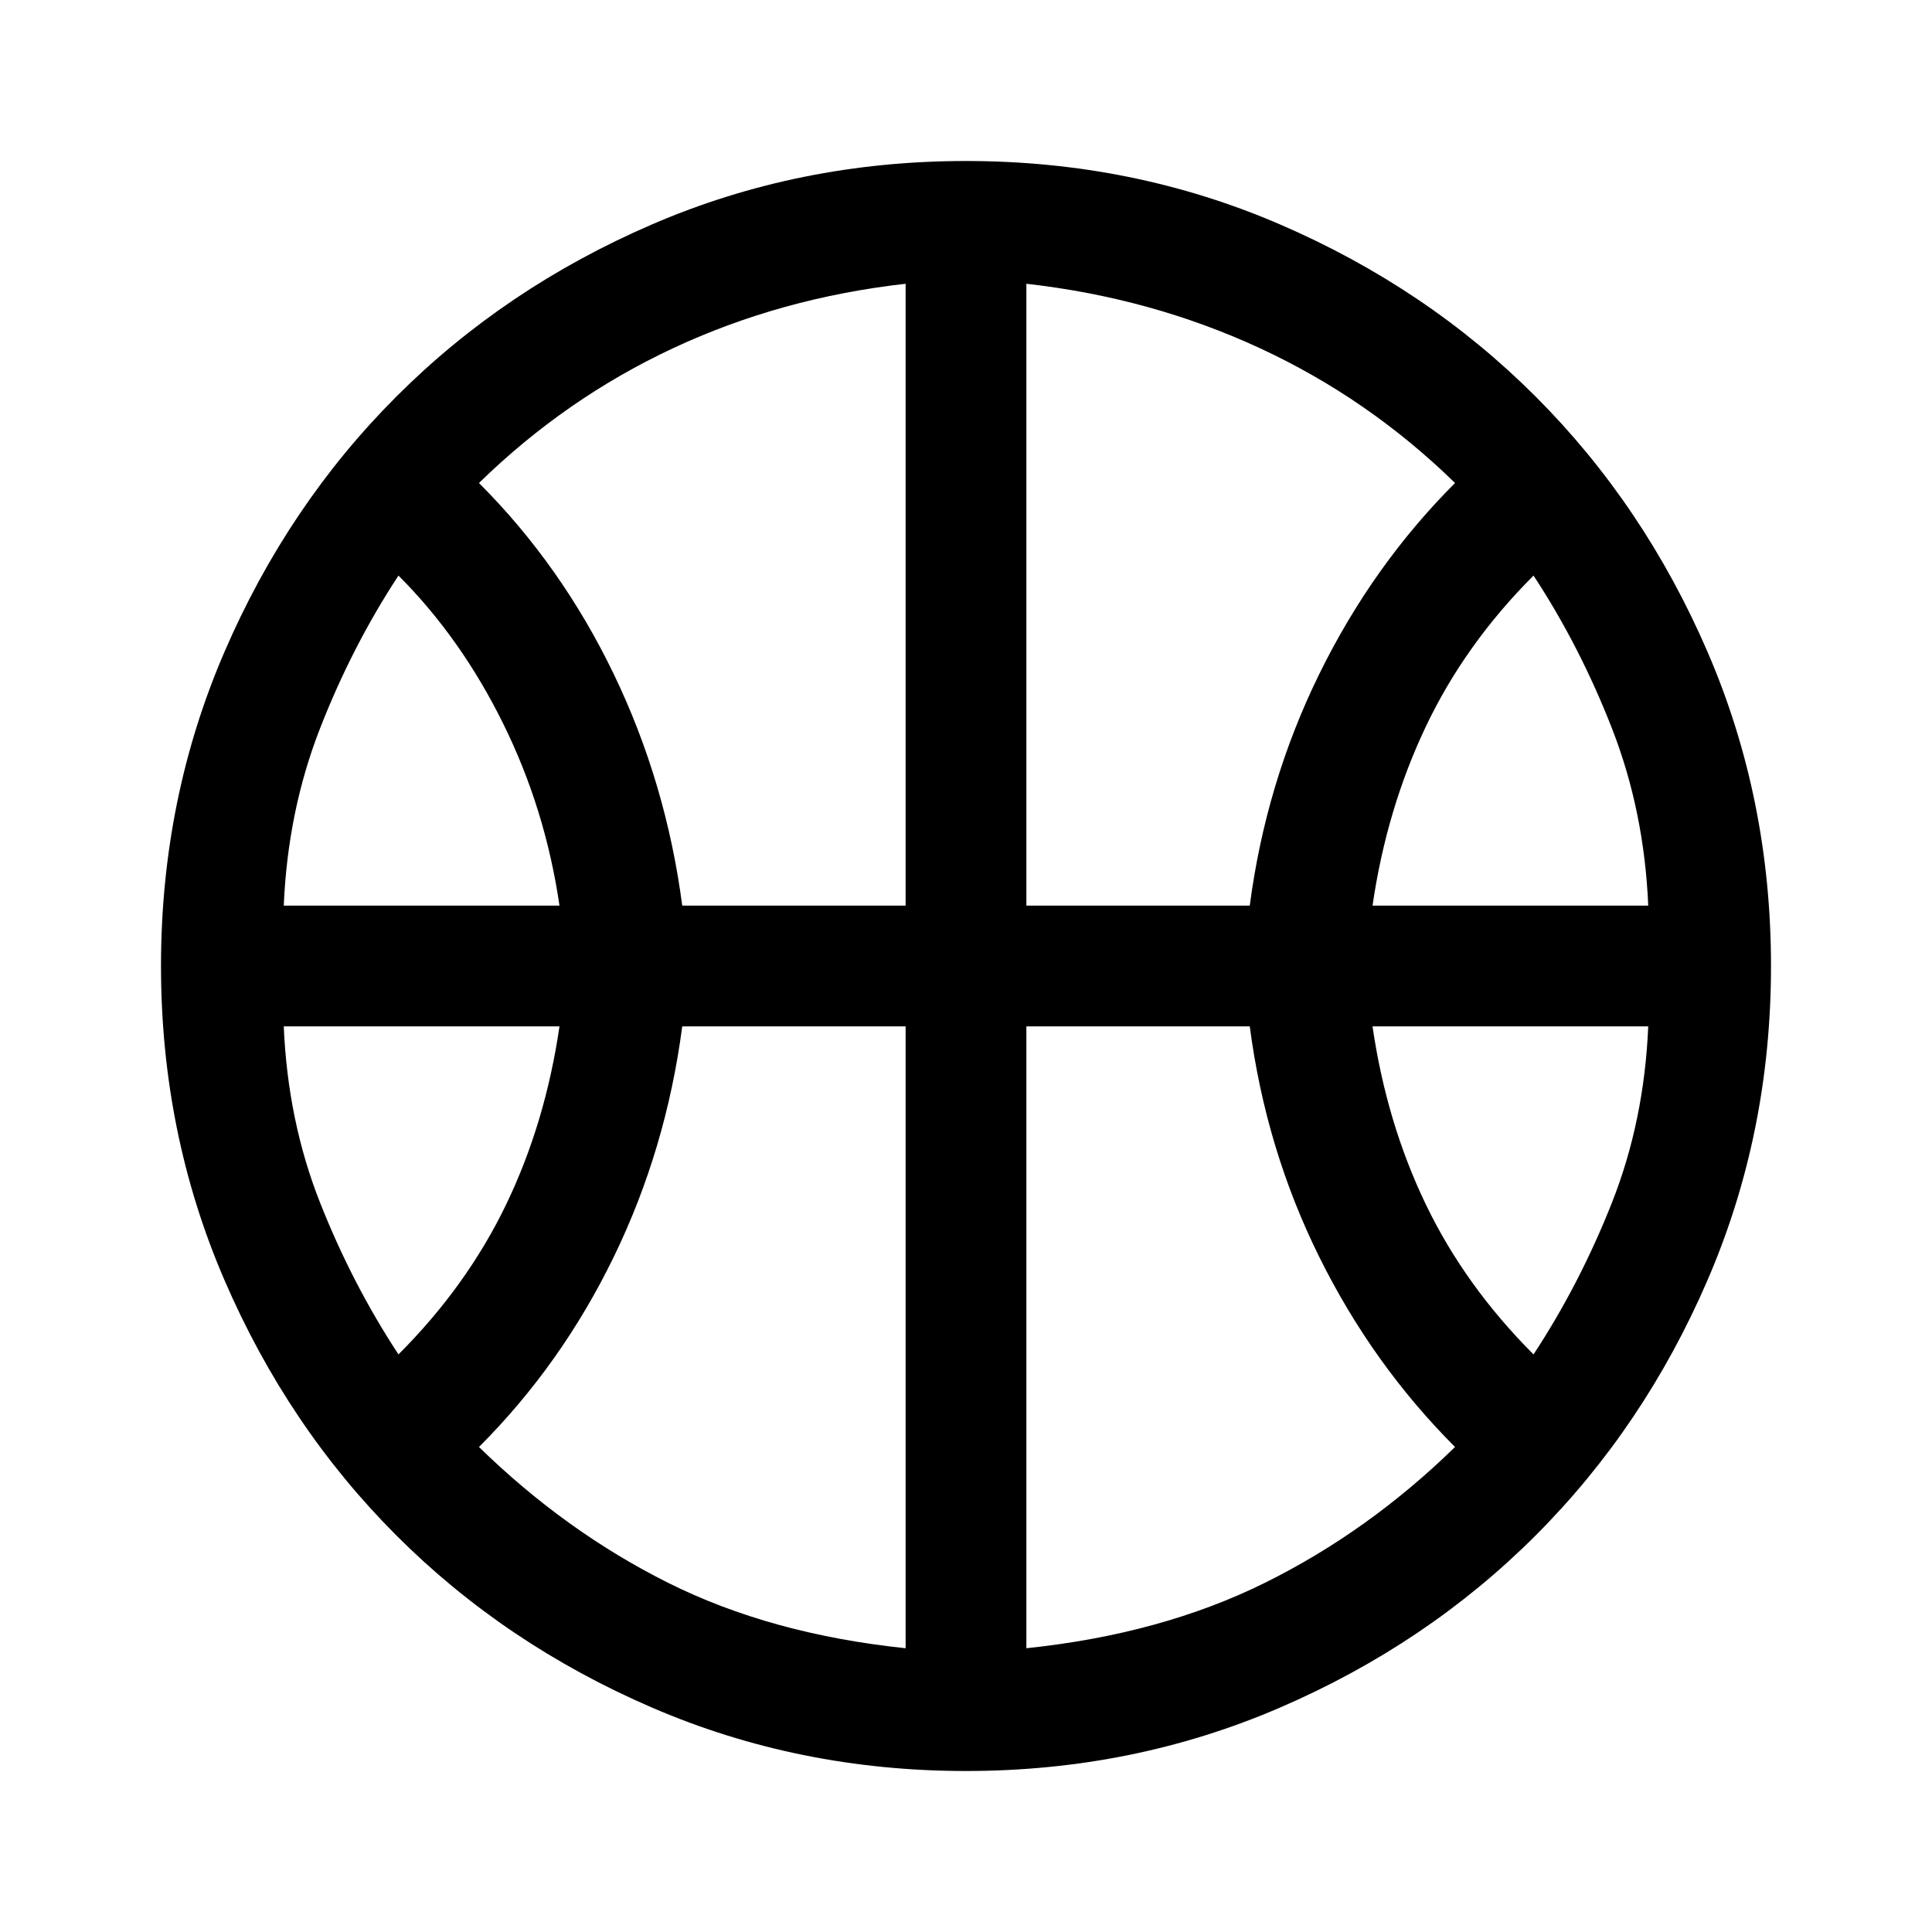
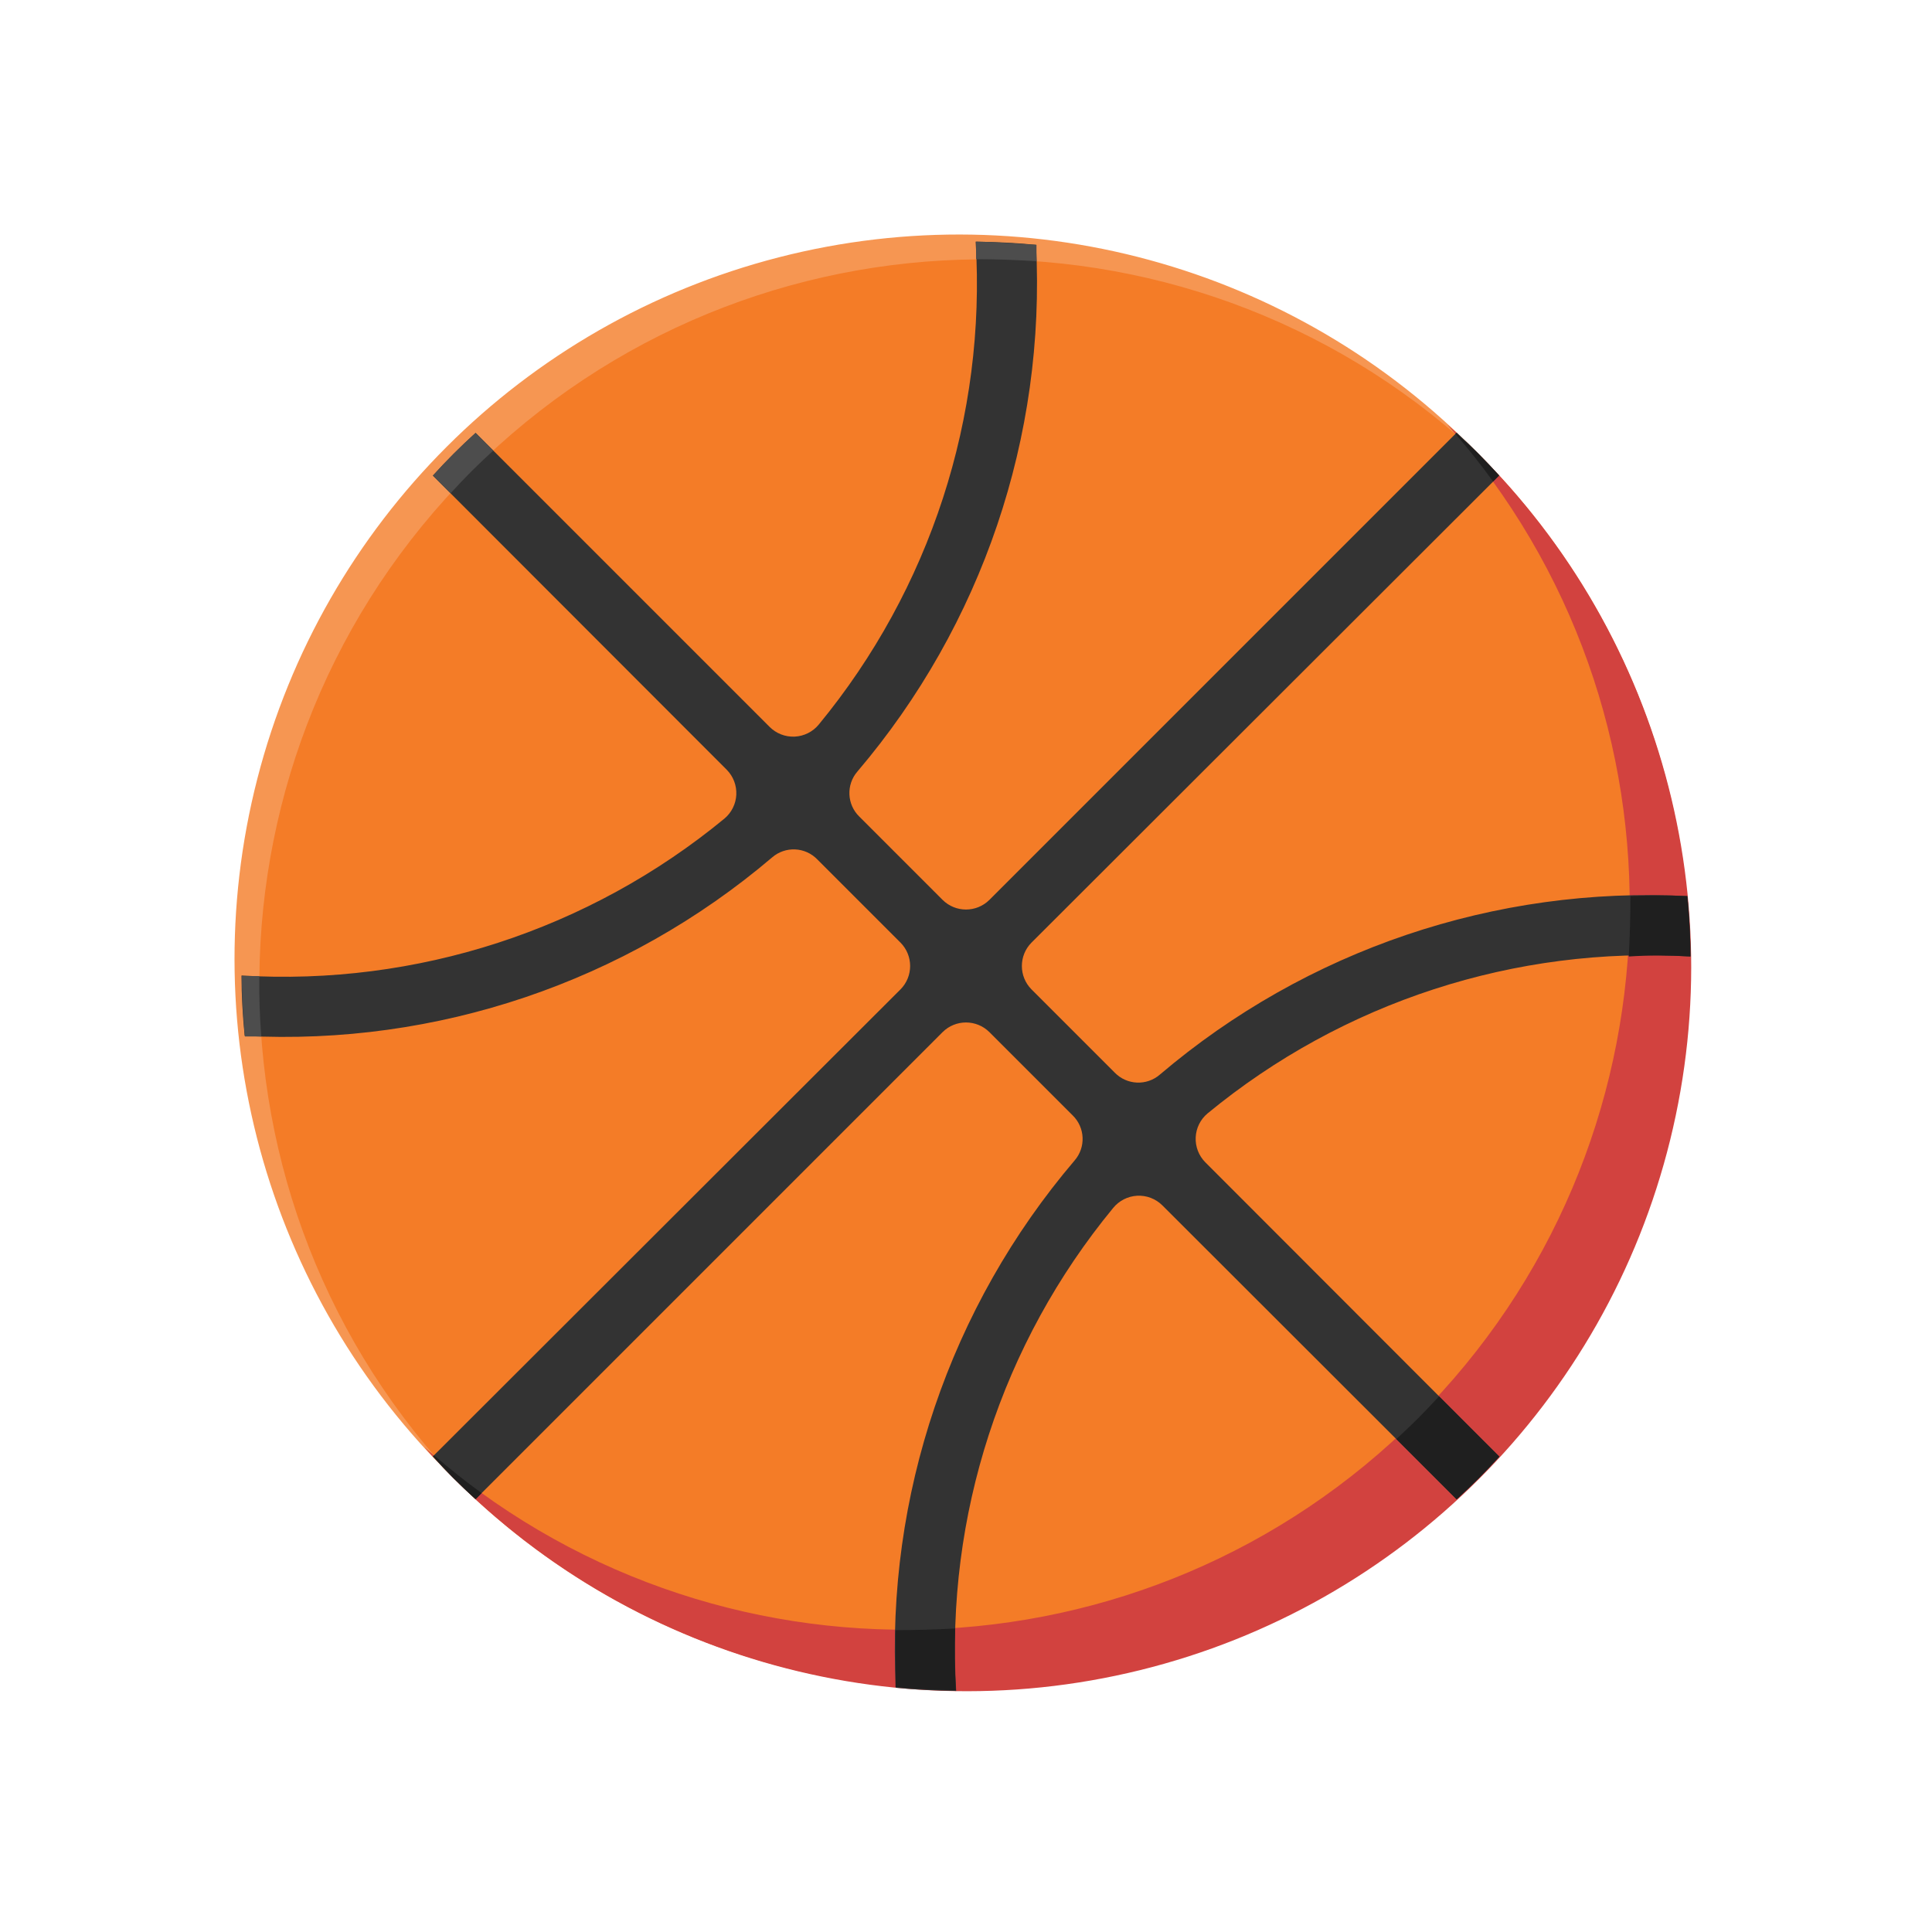
- <svg xmlns="http://www.w3.org/2000/svg" height="48" width="48">
-   <path d="M7.05 22.5h6.85q-.35-2.4-1.4-4.525-1.05-2.125-2.6-3.675-1.15 1.75-1.95 3.8t-.9 4.4Zm27.05 0h6.85q-.1-2.35-.9-4.4-.8-2.05-1.95-3.8-1.7 1.7-2.675 3.75-.975 2.05-1.325 4.45ZM9.9 33.65q1.7-1.7 2.675-3.725Q13.55 27.9 13.9 25.5H7.05q.1 2.35.9 4.375T9.9 33.65Zm28.2 0q1.15-1.75 1.95-3.775t.9-4.375H34.1q.35 2.4 1.325 4.425T38.1 33.65ZM16.95 22.5h5.55V7.05q-3.1.35-5.775 1.6Q14.05 9.9 11.9 12q2.05 2.05 3.35 4.75 1.3 2.7 1.7 5.75Zm8.55 0h5.55q.4-3.05 1.725-5.75Q34.1 14.05 36.15 12 34 9.9 31.3 8.65q-2.7-1.25-5.8-1.6Zm-3 18.45V25.5h-5.55q-.4 3.05-1.7 5.725-1.3 2.675-3.35 4.725 2.15 2.1 4.7 3.375 2.55 1.275 5.9 1.625Zm3 0q3.35-.35 5.925-1.625Q34 38.05 36.15 35.95q-2.05-2.05-3.375-4.725Q31.45 28.55 31.05 25.5H25.5ZM24 24.25ZM24 44q-4.15 0-7.8-1.575-3.65-1.575-6.35-4.275-2.7-2.7-4.275-6.35Q4 28.15 4 24t1.575-7.8Q7.15 12.55 9.85 9.85q2.7-2.7 6.35-4.275Q19.85 4 24 4t7.8 1.575q3.65 1.575 6.35 4.275 2.7 2.7 4.275 6.35Q44 19.85 44 24t-1.575 7.8q-1.575 3.65-4.275 6.35-2.7 2.7-6.35 4.275Q28.15 44 24 44Z" />
+ <svg xmlns="http://www.w3.org/2000/svg" viewBox="0 0 128 128">
+   <defs>
+     <style>.cls-1{fill:#f47c27;}.cls-2{fill:#f69652;}.cls-3{fill:#d2423f;}.cls-4{fill:#333;}.cls-5{fill:#4d4d4d;}.cls-6{fill:#1f1f1f;}</style>
+   </defs>
+   <g data-name="37 Basketball" id="_37_Basketball">
+     <circle class="cls-1" cx="64" cy="64" r="48" transform="translate(-26.51 64) rotate(-45)" />
+     <path class="cls-2" d="M31.23,31.23a48,48,0,0,1,67.28-.57A48,48,0,1,0,30.66,98.51,48,48,0,0,1,31.23,31.23Z" />
+     <path class="cls-3" d="M95.89,28.13A48,48,0,0,1,28.13,95.89,48,48,0,1,0,95.89,28.13Z" />
+     <path class="cls-4" d="M77,79.85,96.49,99.32a39.63,39.63,0,0,0,2.83-2.83L79.85,77A2.2,2.2,0,0,1,80,73.77a45.94,45.94,0,0,1,32-10.4c0-1.34-.08-2.68-.21-4A49.91,49.91,0,0,0,76.85,71.19a2.18,2.18,0,0,1-3-.13l-5.51-5.51a2.2,2.2,0,0,1,0-3.1L99.32,31.51a39.63,39.63,0,0,0-2.83-2.83L65.55,59.62a2.2,2.2,0,0,1-3.1,0l-5.51-5.51a2.18,2.18,0,0,1-.13-3A49.91,49.91,0,0,0,68.64,16.22c-1.33-.13-2.67-.19-4-.21a45.94,45.94,0,0,1-10.4,32,2.2,2.2,0,0,1-3.25.15L31.51,28.68a39.63,39.63,0,0,0-2.83,2.83L48.15,51A2.2,2.2,0,0,1,48,54.23a45.94,45.94,0,0,1-32,10.4c0,1.34.08,2.68.21,4A49.91,49.91,0,0,0,51.15,56.81a2.18,2.18,0,0,1,3,.13l5.51,5.51a2.2,2.2,0,0,1,0,3.1L28.68,96.49a39.63,39.63,0,0,0,2.83,2.83L62.45,68.38a2.2,2.2,0,0,1,3.1,0l5.51,5.51a2.18,2.18,0,0,1,.13,3,49.91,49.91,0,0,0-11.84,34.93c1.33.13,2.67.19,4,.21a45.94,45.94,0,0,1,10.4-32A2.2,2.2,0,0,1,77,79.85Z" />
+     <path class="cls-5" d="M68.67,17.31c0-.36,0-.73,0-1.09-.3,0-2.38-.19-4-.21,0,.39,0,.78,0,1.16C66,17.17,67.34,17.22,68.67,17.31Z" />
+     <path class="cls-5" d="M17.31,68.67c-.1-1.33-.15-2.66-.13-4l-1.16,0c0,1.68.16,3.63.21,4Z" />
+     <path class="cls-5" d="M28.76,96.41l-.08.08c1.35,1.47,1.31,1.38,2,2C30,97.83,29.37,97.13,28.76,96.41Z" />
+     <path class="cls-5" d="M29.85,32.68c1.1-1.19,1.63-1.72,2.83-2.83l-1.17-1.17a39.63,39.63,0,0,0-2.83,2.83Z" />
+     <path class="cls-5" d="M96.41,28.76c.71.61,1.41,1.24,2.1,1.9-.64-.67-.55-.63-2-2Z" />
+     <path class="cls-6" d="M59.33,108c0,1.26,0,2.51,0,3.77,1.44.14,2.86.19,4,.21-.08-1.36-.09-2.73-.05-4.09Q61.32,108,59.33,108Z" />
+     <path class="cls-6" d="M96.42,28.75c.88,1,1.72,2.07,2.5,3.15l.4-.4a35.16,35.16,0,0,0-2.84-2.82Z" />
+     <path class="cls-6" d="M112,63.37c0-1.66-.18-3.84-.21-4-1.26-.06-2.51-.06-3.77,0q0,2-.11,4C109.26,63.28,110.62,63.29,112,63.37Z" />
+     <path class="cls-6" d="M31.91,98.92c-1.08-.78-2.13-1.62-3.15-2.5l-.07.07a35.15,35.15,0,0,0,2.82,2.84Z" />
+     <path class="cls-6" d="M95.34,92.51c-1.07,1.16-1.67,1.76-2.83,2.83l4,4a39.63,39.63,0,0,0,2.83-2.83Z" />
+   </g>
</svg>
